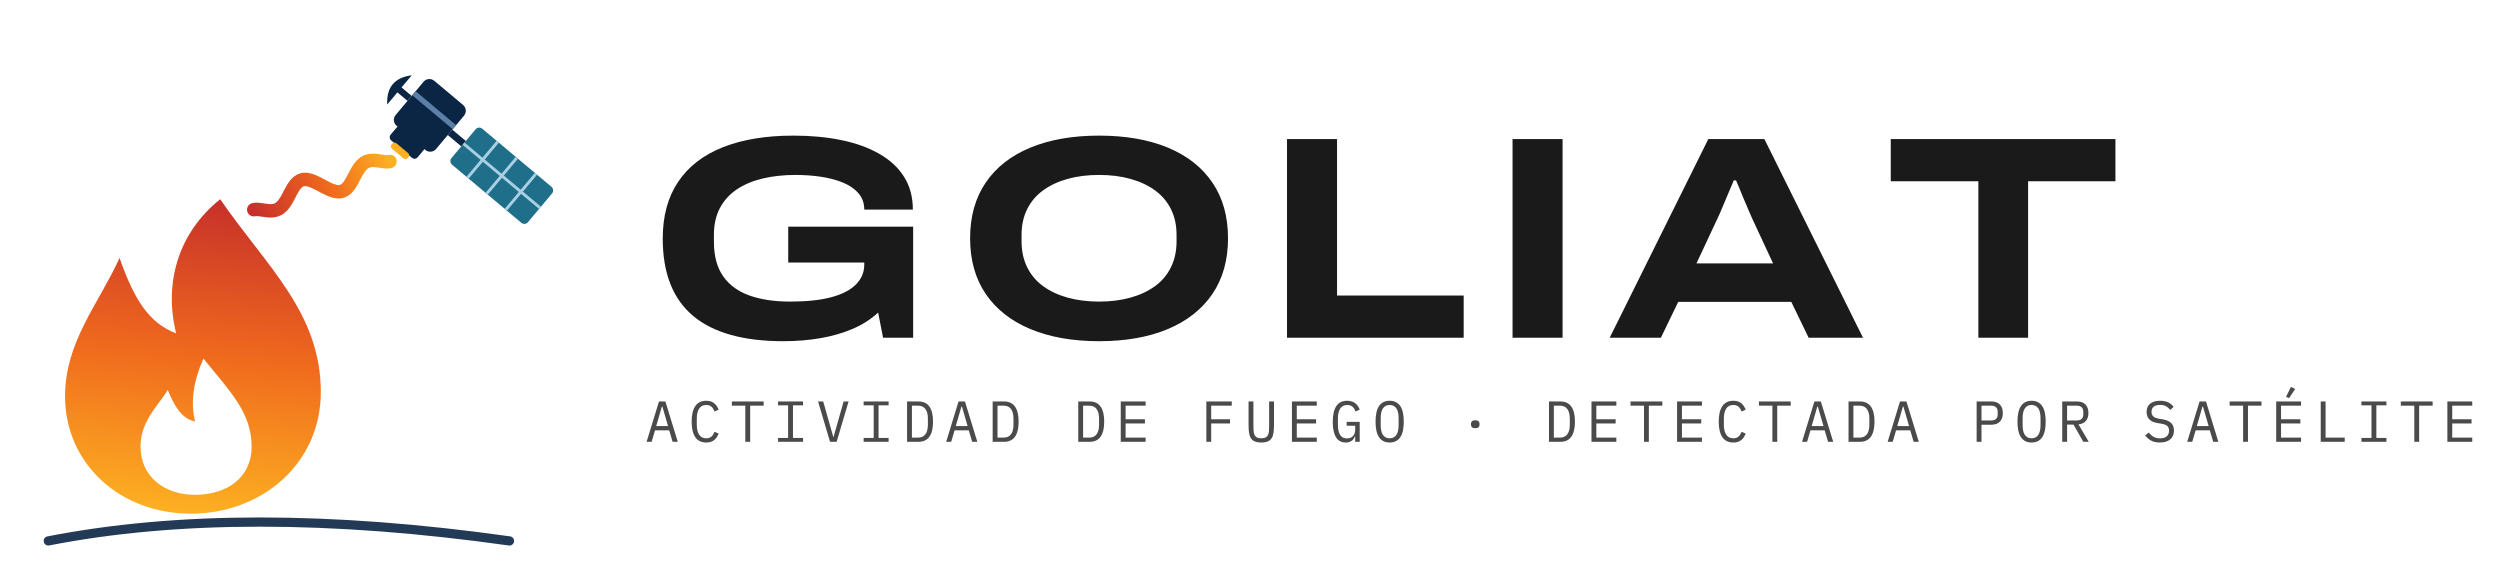
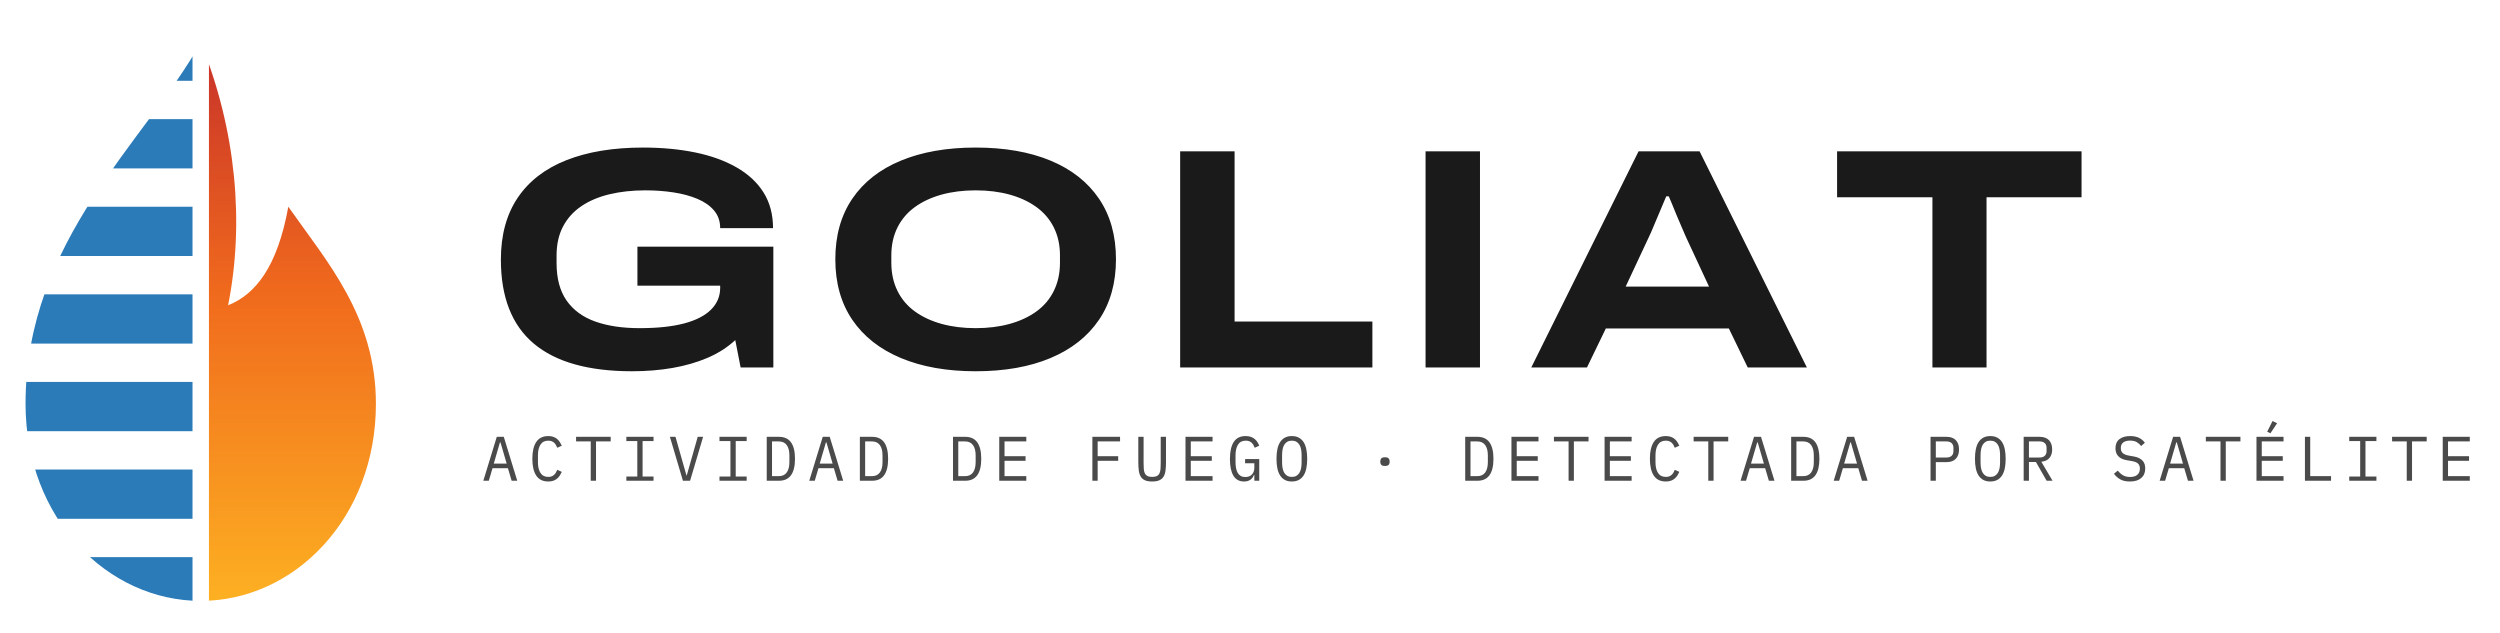
- <svg xmlns="http://www.w3.org/2000/svg" viewBox="0 0 864.6 201" width="864.6" height="201" role="img" aria-label="GOLIAT · Actividad de fuego detectada por satélite">
-   <g transform="translate(8 8) scale(1.45)">
-     <path d="M6 123.5 Q52 114.5 116 123.5" fill="none" stroke="#0B2545" stroke-width="2.2" stroke-linecap="round" opacity=".9" />
+ <svg xmlns="http://www.w3.org/2000/svg" viewBox="0 0 794.6 201" width="794.6" height="201" role="img" aria-label="GOLIAT · Actividad de fuego detectada por satélite">
+   <g transform="translate(-29 8) scale(1.45)">
    <defs>
-       <linearGradient id="fg6" gradientUnits="userSpaceOnUse" x1="40" y1="117" x2="47" y2="42">
+       <linearGradient id="gg16" gradientUnits="userSpaceOnUse" x1="64" y1="116" x2="64" y2="14">
        <stop offset="0" stop-color="#FDB022" />
-         <stop offset=".5" stop-color="#F06A1D" />
+         <stop offset=".55" stop-color="#F06A1D" />
        <stop offset="1" stop-color="#C7302A" />
      </linearGradient>
+       <clipPath id="gl13">
+         <rect x="0" y="0" width="62.5" height="128" />
+       </clipPath>
+       <clipPath id="gr14">
+         <rect x="65.5" y="0" width="62.5" height="128" />
+       </clipPath>
+       <clipPath id="gf15">
+         <path d="M64 14 C74 32 96 50 96 80 C96 101 81 116 64 116 C47 116 32 101 32 80 C32 64 41 54 48 44 C50 55 54 60 59 62 C56 47 57.5 30 64 14 Z" transform="translate(128 0) scale(-1 1)" />
+       </clipPath>
    </defs>
-     <path d="M47 42 C58 58 71 69 71 88 C71 105 57 117 40 117 C23 117 10 105 10 89 C10 76 18 67 23 56 C26.5 66 30 71.5 36.5 74 C33.5 62 37 50 47 42 Z M43 80 C49.5 88 54.5 93 54.5 101 C54.5 108.5 48.5 112.5 41 112.5 C33.5 112.5 28 108 28 101 C28 95 32 91.5 34.5 87.5 C36.5 92.5 38.5 94.5 41 95 C39.8 90 40.8 85 43 80 Z" fill-rule="evenodd" fill="url(#fg6)" />
-     <defs>
-       <linearGradient id="wg7" gradientUnits="userSpaceOnUse" x1="55" y1="44.5" x2="87.5" y2="33">
-         <stop offset="0" stop-color="#C7302A" />
-         <stop offset=".55" stop-color="#F06A1D" />
-         <stop offset="1" stop-color="#FDB022" />
-       </linearGradient>
-     </defs>
-     <path d="M55.00 44.50 L55.38 44.43 L55.79 44.42 L56.20 44.45 L56.62 44.50 L57.05 44.56 L57.48 44.62 L57.91 44.68 L58.33 44.73 L58.75 44.76 L59.16 44.77 L59.56 44.74 L59.94 44.68 L60.31 44.58 L60.67 44.44 L61.01 44.26 L61.33 44.03 L61.64 43.75 L61.94 43.44 L62.22 43.09 L62.49 42.70 L62.75 42.29 L63.00 41.85 L63.25 41.40 L63.49 40.93 L63.73 40.47 L63.98 40.01 L64.23 39.57 L64.48 39.15 L64.75 38.76 L65.03 38.40 L65.33 38.09 L65.64 37.82 L65.97 37.61 L66.32 37.44 L66.69 37.34 L67.07 37.28 L67.48 37.28 L67.91 37.34 L68.35 37.44 L68.81 37.59 L69.28 37.77 L69.76 37.99 L70.25 38.23 L70.75 38.48 L71.25 38.75 L71.75 39.02 L72.25 39.27 L72.74 39.51 L73.22 39.73 L73.69 39.91 L74.15 40.06 L74.59 40.16 L75.02 40.22 L75.43 40.22 L75.81 40.16 L76.18 40.06 L76.53 39.89 L76.86 39.68 L77.17 39.41 L77.47 39.10 L77.75 38.74 L78.02 38.35 L78.27 37.93 L78.52 37.49 L78.77 37.03 L79.01 36.57 L79.25 36.10 L79.50 35.65 L79.75 35.21 L80.01 34.80 L80.28 34.41 L80.56 34.06 L80.86 33.75 L81.17 33.47 L81.49 33.24 L81.83 33.06 L82.19 32.92 L82.56 32.82 L82.94 32.76 L83.34 32.73 L83.75 32.74 L84.17 32.77 L84.59 32.82 L85.02 32.88 L85.45 32.94 L85.88 33.00 L86.30 33.05 L86.71 33.08 L87.12 33.07 L87.50 33.00" fill="none" stroke="url(#wg7)" stroke-width="3.2" stroke-linecap="round" stroke-linejoin="round" />
-     <g transform="translate(97 22) rotate(40) scale(0.7)">
-       <line x1="9" y1="0" x2="15" y2="0" stroke="#0B2545" stroke-width="2.4" />
-       <rect x="15" y="-8" width="34" height="16" rx="1.6" fill="#1F6F8B" />
-       <line x1="23.5" y1="-8" x2="23.5" y2="8" stroke="#A9CFE3" stroke-width="1" />
-       <line x1="32" y1="-8" x2="32" y2="8" stroke="#A9CFE3" stroke-width="1" />
-       <line x1="40.5" y1="-8" x2="40.5" y2="8" stroke="#A9CFE3" stroke-width="1" />
-       <line x1="15" y1="0" x2="49" y2="0" stroke="#A9CFE3" stroke-width="1" />
-       <line x1="-9" y1="0" x2="-14" y2="0" stroke="#0B2545" stroke-width="2.2" />
-       <path d="M-13.5 -6.5 Q-19.5 0 -13.5 6.5 Z" fill="#0B2545" />
-       <rect x="-9" y="-10" width="18" height="20" rx="2.6" fill="#0B2545" />
-       <rect x="-9" y="-3.2" width="18" height="1.8" fill="#5B7FA6" />
-       <rect x="-6" y="9" width="12" height="6" rx="1.4" fill="#0B2545" />
-       <rect x="-3.6" y="14.6" width="7.2" height="2.4" rx="1" fill="#FDB022" />
+     <g transform="translate(64 65) scale(1.2) translate(-64 -65)">
+       <g clip-path="url(#gl13)">
+         <g clip-path="url(#gf15)" fill="#2B7BB9">
+           <rect x="20" y="12" width="44" height="9" />
+           <rect x="20" y="28" width="44" height="9" />
+           <rect x="20" y="44" width="44" height="9" />
+           <rect x="20" y="60" width="44" height="9" />
+           <rect x="20" y="76" width="44" height="9" />
+           <rect x="20" y="92" width="44" height="9" />
+           <rect x="20" y="108" width="44" height="9" />
+         </g>
+       </g>
+       <g clip-path="url(#gr14)">
+         <path d="M64 14 C74 32 96 50 96 80 C96 101 81 116 64 116 C47 116 32 101 32 80 C32 64 41 54 48 44 C50 55 54 60 59 62 C56 47 57.5 30 64 14 Z" transform="translate(128 0) scale(-1 1)" fill="url(#gg16)" />
+       </g>
    </g>
  </g>
-   <path transform="translate(223 116.8) scale(1)" fill="#1A1A1A" d="M47.9 1.2Q27.1 1.2 16.65 -7.6Q6.2 -16.4 6.2 -34.3Q6.2 -46.0 11.55 -53.95Q16.9 -61.9 27.05 -65.9Q37.2 -69.9 51.4 -69.9Q60.4 -69.9 67.95 -68.35Q75.5 -66.8 81.1 -63.6Q86.7 -60.4 89.7 -55.6Q92.7 -50.8 92.7 -44.3H75.9Q75.9 -47.6 73.95 -49.9Q72.0 -52.2 68.65 -53.6Q65.3 -55.0 61.05 -55.65Q56.8 -56.3 52.1 -56.3Q45.9 -56.3 40.7 -55.05Q35.5 -53.8 31.75 -51.25Q28.0 -48.7 25.95 -44.8Q23.9 -40.9 23.9 -35.6V-33.2Q23.9 -25.8 27.1 -21.25Q30.3 -16.7 36.2 -14.6Q42.1 -12.5 50.3 -12.5Q58.8 -12.5 64.45 -14.0Q70.1 -15.5 73.0 -18.4Q75.9 -21.3 75.9 -25.3V-26.0H49.6V-38.4H92.8V0.0H82.4L80.7 -8.7Q76.9 -5.2 71.85 -3.05Q66.8 -0.9 60.75 0.15Q54.7 1.2 47.9 1.2ZM157.1 1.2Q143.4 1.2 133.35 -3.0Q123.3 -7.2 117.9 -15.15Q112.5 -23.1 112.5 -34.4Q112.5 -45.7 117.9 -53.65Q123.3 -61.6 133.35 -65.75Q143.4 -69.9 157.1 -69.9Q170.9 -69.9 180.9 -65.75Q190.9 -61.6 196.3 -53.65Q201.7 -45.7 201.7 -34.4Q201.7 -23.1 196.3 -15.15Q190.9 -7.2 180.9 -3.0Q170.9 1.2 157.1 1.2ZM157.1 -12.5Q163.0 -12.5 167.9 -13.85Q172.8 -15.2 176.4 -17.8Q180.0 -20.4 181.95 -24.35Q183.9 -28.3 183.9 -33.3V-35.6Q183.9 -40.6 181.95 -44.5Q180.0 -48.4 176.4 -51.0Q172.8 -53.6 167.9 -54.95Q163.0 -56.3 157.1 -56.3Q151.2 -56.3 146.3 -54.95Q141.4 -53.6 137.8 -51.0Q134.2 -48.4 132.25 -44.5Q130.3 -40.6 130.3 -35.6V-33.3Q130.3 -28.3 132.25 -24.35Q134.2 -20.4 137.8 -17.8Q141.4 -15.2 146.3 -13.85Q151.2 -12.5 157.1 -12.5ZM222.1 0.0V-68.7H239.4V-14.6H283.2V0.0ZM300.1 0.0V-68.7H317.4V0.0ZM333.7 0.0 367.8 -68.7H387.2L421.3 0.0H402.5L396.5 -12.4H357.4L351.4 0.0ZM363.7 -25.7H390.2L382.9 -41.4Q382.5 -42.4 381.6 -44.4Q380.7 -46.4 379.85 -48.5Q379.0 -50.6 378.3 -52.3Q377.6 -54.0 377.4 -54.4H376.6Q375.8 -52.4 374.7 -49.9Q373.6 -47.4 372.65 -45.05Q371.7 -42.7 371.0 -41.3ZM461.2 0.0V-54.1H430.9V-68.7H508.6V-54.1H478.4V0.0Z" />
-   <path transform="translate(223 152.8) scale(1)" fill="#4A4A4A" d="M9.62 0.0 8.44 -3.98H3.54L2.36 0.0H0.62L4.9 -13.96H7.12L11.4 0.0ZM6.08 -12.18H5.9L3.94 -5.44H8.04ZM21.26 0.24Q18.7 0.24 17.45 -1.62Q16.2 -3.48 16.2 -6.98Q16.2 -10.48 17.45 -12.34Q18.7 -14.2 21.26 -14.2Q22.22 -14.2 22.92 -13.94Q23.62 -13.68 24.12 -13.24Q24.62 -12.8 24.96 -12.25Q25.3 -11.7 25.56 -11.14L24.12 -10.48Q23.94 -10.94 23.7 -11.35Q23.46 -11.76 23.13 -12.07Q22.8 -12.38 22.35 -12.56Q21.9 -12.74 21.26 -12.74Q19.6 -12.74 18.79 -11.48Q17.98 -10.22 17.98 -8.12V-5.84Q17.98 -3.74 18.79 -2.48Q19.6 -1.22 21.26 -1.22Q21.9 -1.22 22.35 -1.4Q22.8 -1.58 23.13 -1.89Q23.46 -2.2 23.7 -2.61Q23.94 -3.02 24.12 -3.48L25.56 -2.82Q25.3 -2.24 24.96 -1.7Q24.62 -1.16 24.12 -0.72Q23.62 -0.28 22.92 -0.02Q22.22 0.24 21.26 0.24ZM36.44 -12.5V0.0H34.76V-12.5H30.1V-13.96H41.1V-12.5ZM46.08 0.0V-1.34H49.56V-12.62H46.08V-13.96H54.72V-12.62H51.24V-1.34H54.72V0.0ZM64.06 0.0 59.92 -13.96H61.7L63.68 -6.98L65.18 -1.7H65.28L66.78 -6.98L68.76 -13.96H70.48L66.34 0.0ZM75.68 0.0V-1.34H79.16V-12.62H75.68V-13.96H84.32V-12.62H80.84V-1.34H84.32V0.0ZM90.7 -13.96H94.6Q97.16 -13.96 98.42 -12.2Q99.68 -10.44 99.68 -6.98Q99.68 -3.52 98.42 -1.76Q97.16 0.0 94.6 0.0H90.7ZM94.52 -1.46Q96.2 -1.46 97.05 -2.62Q97.9 -3.78 97.9 -5.9V-8.06Q97.9 -10.18 97.05 -11.34Q96.2 -12.5 94.52 -12.5H92.38V-1.46ZM113.22 0.0 112.04 -3.98H107.14L105.96 0.0H104.22L108.5 -13.96H110.72L115 0.0ZM109.68 -12.18H109.5L107.54 -5.44H111.64ZM120.3 -13.96H124.2Q126.76 -13.96 128.02 -12.2Q129.28 -10.44 129.28 -6.98Q129.28 -3.52 128.02 -1.76Q126.76 0.0 124.2 0.0H120.3ZM124.12 -1.46Q125.8 -1.46 126.65 -2.62Q127.5 -3.78 127.5 -5.9V-8.06Q127.5 -10.18 126.65 -11.34Q125.8 -12.5 124.12 -12.5H121.98V-1.46ZM149.9 -13.96H153.8Q156.36 -13.96 157.62 -12.2Q158.88 -10.44 158.88 -6.98Q158.88 -3.52 157.62 -1.76Q156.36 0.0 153.8 0.0H149.9ZM153.72 -1.46Q155.4 -1.46 156.25 -2.62Q157.1 -3.78 157.1 -5.9V-8.06Q157.1 -10.18 156.25 -11.34Q155.4 -12.5 153.72 -12.5H151.58V-1.46ZM164.6 0.0V-13.96H173.2V-12.5H166.28V-7.8H172.96V-6.34H166.28V-1.46H173.2V0.0ZM194.2 0.0V-13.96H203V-12.5H195.88V-7.8H202.4V-6.34H195.88V0.0ZM210.48 -13.96V-5.58Q210.48 -4.56 210.54 -3.76Q210.6 -2.96 210.86 -2.39Q211.12 -1.82 211.67 -1.52Q212.22 -1.22 213.2 -1.22Q214.18 -1.22 214.73 -1.52Q215.28 -1.82 215.54 -2.39Q215.8 -2.96 215.86 -3.76Q215.92 -4.56 215.92 -5.58V-13.96H217.6V-5.98Q217.6 -4.42 217.45 -3.26Q217.3 -2.1 216.83 -1.32Q216.36 -0.54 215.49 -0.15Q214.62 0.24 213.2 0.24Q211.78 0.24 210.91 -0.15Q210.04 -0.54 209.57 -1.32Q209.1 -2.1 208.95 -3.26Q208.8 -4.42 208.8 -5.98V-13.96ZM223.8 0.0V-13.96H232.4V-12.5H225.48V-7.8H232.16V-6.34H225.48V-1.46H232.4V0.0ZM245.68 -1.86H245.58Q245.4 -1.46 245.16 -1.08Q244.92 -0.7 244.55 -0.41Q244.18 -0.12 243.66 0.06Q243.14 0.24 242.42 0.24Q240.14 0.24 239.03 -1.6Q237.92 -3.44 237.92 -6.88Q237.92 -10.48 239.14 -12.34Q240.36 -14.2 242.9 -14.2Q243.88 -14.2 244.6 -13.94Q245.32 -13.68 245.83 -13.24Q246.34 -12.8 246.68 -12.25Q247.02 -11.7 247.24 -11.14L245.8 -10.48Q245.62 -10.94 245.39 -11.35Q245.16 -11.76 244.83 -12.07Q244.5 -12.38 244.04 -12.56Q243.58 -12.74 242.96 -12.74Q241.28 -12.74 240.49 -11.48Q239.7 -10.22 239.7 -8.12V-5.96Q239.7 -4.9 239.86 -4.03Q240.02 -3.16 240.39 -2.52Q240.76 -1.88 241.35 -1.53Q241.94 -1.18 242.8 -1.18Q244.16 -1.18 244.92 -2.0Q245.68 -2.82 245.68 -4.12V-5.56H242.74V-6.9H247.24V0.0H245.68ZM257.6 0.24Q256.32 0.24 255.4 -0.25Q254.48 -0.74 253.88 -1.66Q253.28 -2.58 253 -3.92Q252.72 -5.26 252.72 -6.98Q252.72 -8.68 253 -10.03Q253.28 -11.38 253.88 -12.3Q254.48 -13.22 255.4 -13.71Q256.32 -14.2 257.6 -14.2Q258.88 -14.2 259.8 -13.71Q260.72 -13.22 261.32 -12.3Q261.92 -11.38 262.2 -10.03Q262.48 -8.68 262.48 -6.98Q262.48 -5.26 262.2 -3.92Q261.92 -2.58 261.32 -1.66Q260.72 -0.74 259.8 -0.25Q258.88 0.24 257.6 0.24ZM257.6 -1.22Q258.44 -1.22 259.02 -1.55Q259.6 -1.88 259.98 -2.48Q260.36 -3.08 260.53 -3.93Q260.7 -4.78 260.7 -5.84V-8.12Q260.7 -9.16 260.53 -10.02Q260.36 -10.88 259.98 -11.48Q259.6 -12.08 259.02 -12.41Q258.44 -12.74 257.6 -12.74Q256.76 -12.74 256.18 -12.41Q255.6 -12.08 255.22 -11.48Q254.84 -10.88 254.67 -10.02Q254.5 -9.16 254.5 -8.12V-5.84Q254.5 -4.78 254.67 -3.93Q254.84 -3.08 255.22 -2.48Q255.6 -1.88 256.18 -1.55Q256.76 -1.22 257.6 -1.22ZM287.2 -4.7Q286.38 -4.7 286.05 -5.04Q285.72 -5.38 285.72 -5.9V-6.26Q285.72 -6.78 286.05 -7.12Q286.38 -7.46 287.2 -7.46Q288.02 -7.46 288.35 -7.12Q288.68 -6.78 288.68 -6.26V-5.9Q288.68 -5.38 288.35 -5.04Q288.02 -4.7 287.2 -4.7ZM312.7 -13.96H316.6Q319.16 -13.96 320.42 -12.2Q321.68 -10.44 321.68 -6.98Q321.68 -3.52 320.42 -1.76Q319.16 0.0 316.6 0.0H312.7ZM316.52 -1.46Q318.2 -1.46 319.05 -2.62Q319.9 -3.78 319.9 -5.9V-8.06Q319.9 -10.18 319.05 -11.34Q318.2 -12.5 316.52 -12.5H314.38V-1.46ZM327.4 0.0V-13.96H336V-12.5H329.08V-7.8H335.76V-6.34H329.08V-1.46H336V0.0ZM347.24 -12.5V0.0H345.56V-12.5H340.9V-13.96H351.9V-12.5ZM357 0.0V-13.96H365.6V-12.5H358.68V-7.8H365.36V-6.34H358.68V-1.46H365.6V0.0ZM376.46 0.24Q373.9 0.24 372.65 -1.62Q371.4 -3.48 371.4 -6.98Q371.4 -10.48 372.65 -12.34Q373.9 -14.2 376.46 -14.2Q377.42 -14.2 378.12 -13.94Q378.82 -13.68 379.32 -13.24Q379.82 -12.8 380.16 -12.25Q380.5 -11.7 380.76 -11.14L379.32 -10.48Q379.14 -10.94 378.9 -11.35Q378.66 -11.76 378.33 -12.07Q378 -12.38 377.55 -12.56Q377.1 -12.74 376.46 -12.74Q374.8 -12.74 373.99 -11.48Q373.18 -10.22 373.18 -8.12V-5.84Q373.18 -3.74 373.99 -2.48Q374.8 -1.22 376.46 -1.22Q377.1 -1.22 377.55 -1.4Q378 -1.58 378.33 -1.89Q378.66 -2.2 378.9 -2.61Q379.14 -3.02 379.32 -3.48L380.76 -2.82Q380.5 -2.24 380.16 -1.7Q379.82 -1.16 379.32 -0.72Q378.82 -0.28 378.12 -0.02Q377.42 0.24 376.46 0.24ZM391.64 -12.5V0.0H389.96V-12.5H385.3V-13.96H396.3V-12.5ZM409.22 0.0 408.04 -3.98H403.14L401.96 0.0H400.22L404.5 -13.96H406.72L411 0.0ZM405.68 -12.18H405.5L403.54 -5.44H407.64ZM416.3 -13.96H420.2Q422.76 -13.96 424.02 -12.2Q425.28 -10.44 425.28 -6.98Q425.28 -3.52 424.02 -1.76Q422.76 0.0 420.2 0.0H416.3ZM420.12 -1.46Q421.8 -1.46 422.65 -2.62Q423.5 -3.78 423.5 -5.9V-8.06Q423.5 -10.18 422.65 -11.34Q421.8 -12.5 420.12 -12.5H417.98V-1.46ZM438.82 0.0 437.64 -3.98H432.74L431.56 0.0H429.82L434.1 -13.96H436.32L440.6 0.0ZM435.28 -12.18H435.1L433.14 -5.44H437.24ZM460.6 0.0V-13.96H465.68Q467.62 -13.96 468.64 -12.9Q469.66 -11.84 469.66 -9.94Q469.66 -8.04 468.64 -6.98Q467.62 -5.92 465.68 -5.92H462.28V0.0ZM462.28 -7.38H465.64Q466.7 -7.38 467.29 -7.91Q467.88 -8.44 467.88 -9.42V-10.46Q467.88 -11.44 467.29 -11.97Q466.7 -12.5 465.64 -12.5H462.28ZM479.6 0.24Q478.32 0.24 477.4 -0.25Q476.48 -0.74 475.88 -1.66Q475.28 -2.58 475 -3.92Q474.72 -5.26 474.72 -6.98Q474.72 -8.68 475 -10.03Q475.28 -11.38 475.88 -12.3Q476.48 -13.22 477.4 -13.71Q478.32 -14.2 479.6 -14.2Q480.88 -14.2 481.8 -13.71Q482.72 -13.22 483.32 -12.3Q483.92 -11.38 484.2 -10.03Q484.48 -8.68 484.48 -6.98Q484.48 -5.26 484.2 -3.92Q483.92 -2.58 483.32 -1.66Q482.72 -0.74 481.8 -0.25Q480.88 0.24 479.6 0.24ZM479.6 -1.22Q480.44 -1.22 481.02 -1.55Q481.6 -1.88 481.98 -2.48Q482.36 -3.08 482.53 -3.93Q482.7 -4.78 482.7 -5.84V-8.12Q482.7 -9.16 482.53 -10.02Q482.36 -10.88 481.98 -11.48Q481.6 -12.08 481.02 -12.41Q480.44 -12.74 479.6 -12.74Q478.76 -12.74 478.18 -12.41Q477.6 -12.08 477.22 -11.48Q476.84 -10.88 476.67 -10.02Q476.5 -9.16 476.5 -8.12V-5.84Q476.5 -4.78 476.67 -3.93Q476.84 -3.08 477.22 -2.48Q477.6 -1.88 478.18 -1.55Q478.76 -1.22 479.6 -1.22ZM491.88 0.0H490.2V-13.96H495.28Q497.22 -13.96 498.24 -12.9Q499.26 -11.84 499.26 -9.94Q499.26 -8.24 498.38 -7.22Q497.5 -6.2 495.82 -6.04L499.38 0.0H497.5L494.1 -5.96H491.88ZM495.24 -7.38Q496.3 -7.38 496.89 -7.91Q497.48 -8.44 497.48 -9.42V-10.46Q497.48 -11.44 496.89 -11.97Q496.3 -12.5 495.24 -12.5H491.88V-7.38ZM523.96 0.24Q522.08 0.24 520.88 -0.45Q519.68 -1.14 518.9 -2.22L520.12 -3.22Q520.94 -2.2 521.85 -1.7Q522.76 -1.2 524.02 -1.2Q525.54 -1.2 526.34 -1.9Q527.14 -2.6 527.14 -3.86Q527.14 -4.88 526.56 -5.45Q525.98 -6.02 524.54 -6.26L522.98 -6.52Q521.96 -6.7 521.27 -7.06Q520.58 -7.42 520.16 -7.93Q519.74 -8.44 519.56 -9.05Q519.38 -9.66 519.38 -10.32Q519.38 -12.24 520.64 -13.22Q521.9 -14.2 524.04 -14.2Q525.72 -14.2 526.87 -13.64Q528.02 -13.08 528.72 -12.06L527.54 -11.04Q526.96 -11.8 526.14 -12.28Q525.32 -12.76 524.02 -12.76Q522.6 -12.76 521.84 -12.16Q521.08 -11.56 521.08 -10.36Q521.08 -9.42 521.65 -8.83Q522.22 -8.24 523.7 -7.98L525.2 -7.72Q526.22 -7.54 526.92 -7.18Q527.62 -6.82 528.05 -6.32Q528.48 -5.82 528.66 -5.2Q528.84 -4.58 528.84 -3.9Q528.84 -1.96 527.57 -0.86Q526.3 0.24 523.96 0.24ZM542.42 0.0 541.24 -3.98H536.34L535.16 0.0H533.42L537.7 -13.96H539.92L544.2 0.0ZM538.88 -12.18H538.7L536.74 -5.44H540.84ZM554.44 -12.5V0.0H552.76V-12.5H548.1V-13.96H559.1V-12.5ZM564.2 0.0V-13.96H572.8V-12.5H565.88V-7.8H572.56V-6.34H565.88V-1.46H572.8V0.0ZM568.64 -15.1 567.6 -15.58 569.3 -18.98 570.76 -18.28ZM579.6 0.0V-13.96H581.28V-1.46H587.9V0.0ZM593.68 0.0V-1.34H597.16V-12.62H593.68V-13.96H602.32V-12.62H598.84V-1.34H602.32V0.0ZM613.64 -12.5V0.0H611.96V-12.5H607.3V-13.96H618.3V-12.5ZM623.4 0.0V-13.96H632V-12.5H625.08V-7.8H631.76V-6.34H625.08V-1.46H632V0.0Z" />
+   <path transform="translate(153 116.8) scale(1)" fill="#1A1A1A" d="M47.9 1.2Q27.1 1.2 16.65 -7.6Q6.2 -16.4 6.2 -34.3Q6.2 -46.0 11.55 -53.95Q16.9 -61.9 27.05 -65.9Q37.2 -69.9 51.4 -69.9Q60.4 -69.9 67.95 -68.35Q75.5 -66.8 81.1 -63.6Q86.7 -60.4 89.7 -55.6Q92.7 -50.8 92.7 -44.3H75.9Q75.9 -47.6 73.95 -49.9Q72.0 -52.2 68.65 -53.6Q65.3 -55.0 61.05 -55.65Q56.8 -56.3 52.1 -56.3Q45.9 -56.3 40.7 -55.05Q35.5 -53.8 31.75 -51.25Q28.0 -48.7 25.95 -44.8Q23.9 -40.9 23.9 -35.6V-33.2Q23.9 -25.8 27.1 -21.25Q30.3 -16.7 36.2 -14.6Q42.1 -12.5 50.3 -12.5Q58.8 -12.5 64.45 -14.0Q70.1 -15.5 73.0 -18.4Q75.9 -21.3 75.9 -25.3V-26.0H49.6V-38.4H92.8V0.0H82.4L80.7 -8.7Q76.9 -5.2 71.85 -3.05Q66.8 -0.9 60.75 0.15Q54.7 1.2 47.9 1.2ZM157.1 1.2Q143.4 1.2 133.35 -3.0Q123.3 -7.2 117.9 -15.15Q112.5 -23.1 112.5 -34.4Q112.5 -45.7 117.9 -53.65Q123.3 -61.6 133.35 -65.75Q143.4 -69.9 157.1 -69.9Q170.9 -69.9 180.9 -65.75Q190.9 -61.6 196.3 -53.65Q201.7 -45.7 201.7 -34.4Q201.7 -23.1 196.3 -15.15Q190.9 -7.2 180.9 -3.0Q170.9 1.2 157.1 1.2ZM157.1 -12.5Q163.0 -12.5 167.9 -13.85Q172.8 -15.2 176.4 -17.8Q180.0 -20.4 181.95 -24.35Q183.9 -28.3 183.9 -33.3V-35.6Q183.9 -40.6 181.95 -44.5Q180.0 -48.4 176.4 -51.0Q172.8 -53.6 167.9 -54.95Q163.0 -56.3 157.1 -56.3Q151.2 -56.3 146.3 -54.95Q141.4 -53.6 137.8 -51.0Q134.2 -48.4 132.25 -44.5Q130.3 -40.6 130.3 -35.6V-33.3Q130.3 -28.3 132.25 -24.35Q134.2 -20.4 137.8 -17.8Q141.4 -15.2 146.3 -13.85Q151.2 -12.5 157.1 -12.5ZM222.1 0.0V-68.7H239.4V-14.6H283.2V0.0ZM300.1 0.0V-68.7H317.4V0.0ZM333.7 0.0 367.8 -68.7H387.2L421.3 0.0H402.5L396.5 -12.4H357.4L351.4 0.0ZM363.7 -25.7H390.2L382.9 -41.4Q382.5 -42.4 381.6 -44.4Q380.7 -46.4 379.85 -48.5Q379.0 -50.6 378.3 -52.3Q377.6 -54.0 377.4 -54.4H376.6Q375.8 -52.4 374.7 -49.9Q373.6 -47.4 372.65 -45.05Q371.7 -42.7 371.0 -41.3ZM461.2 0.0V-54.1H430.9V-68.7H508.6V-54.1H478.4V0.0Z" />
+   <path transform="translate(153 152.8) scale(1)" fill="#4A4A4A" d="M9.62 0.0 8.44 -3.98H3.54L2.36 0.0H0.62L4.9 -13.96H7.12L11.4 0.0ZM6.08 -12.18H5.9L3.94 -5.44H8.04ZM21.26 0.24Q18.7 0.24 17.45 -1.62Q16.2 -3.48 16.2 -6.98Q16.2 -10.48 17.45 -12.34Q18.7 -14.2 21.26 -14.2Q22.22 -14.2 22.92 -13.94Q23.62 -13.68 24.12 -13.24Q24.62 -12.8 24.96 -12.25Q25.3 -11.7 25.56 -11.14L24.12 -10.48Q23.94 -10.94 23.7 -11.35Q23.46 -11.76 23.13 -12.07Q22.8 -12.38 22.35 -12.56Q21.9 -12.74 21.26 -12.74Q19.6 -12.74 18.79 -11.48Q17.98 -10.22 17.98 -8.12V-5.84Q17.98 -3.74 18.79 -2.48Q19.6 -1.22 21.26 -1.22Q21.9 -1.22 22.35 -1.4Q22.8 -1.58 23.13 -1.89Q23.46 -2.2 23.7 -2.61Q23.94 -3.02 24.12 -3.48L25.56 -2.82Q25.3 -2.24 24.96 -1.7Q24.62 -1.16 24.12 -0.72Q23.62 -0.28 22.92 -0.02Q22.22 0.24 21.26 0.24ZM36.44 -12.5V0.0H34.76V-12.5H30.1V-13.96H41.1V-12.5ZM46.08 0.0V-1.34H49.56V-12.62H46.08V-13.96H54.72V-12.62H51.24V-1.34H54.72V0.0ZM64.06 0.0 59.92 -13.96H61.7L63.68 -6.98L65.18 -1.7H65.28L66.78 -6.98L68.76 -13.96H70.48L66.34 0.0ZM75.68 0.0V-1.34H79.16V-12.62H75.68V-13.96H84.32V-12.62H80.84V-1.34H84.32V0.0ZM90.7 -13.96H94.6Q97.16 -13.96 98.42 -12.2Q99.68 -10.44 99.68 -6.98Q99.68 -3.52 98.42 -1.76Q97.16 0.0 94.6 0.0H90.7ZM94.52 -1.46Q96.2 -1.46 97.05 -2.62Q97.9 -3.78 97.9 -5.9V-8.06Q97.9 -10.18 97.05 -11.34Q96.2 -12.5 94.52 -12.5H92.38V-1.46ZM113.22 0.0 112.04 -3.98H107.14L105.96 0.0H104.22L108.5 -13.96H110.72L115 0.0ZM109.68 -12.18H109.5L107.54 -5.44H111.64ZM120.3 -13.96H124.2Q126.76 -13.96 128.02 -12.2Q129.28 -10.44 129.28 -6.98Q129.28 -3.52 128.02 -1.76Q126.76 0.0 124.2 0.0H120.3ZM124.12 -1.46Q125.8 -1.46 126.65 -2.62Q127.5 -3.78 127.5 -5.9V-8.06Q127.5 -10.18 126.65 -11.34Q125.8 -12.5 124.12 -12.5H121.98V-1.46ZM149.9 -13.96H153.8Q156.36 -13.96 157.62 -12.2Q158.88 -10.44 158.88 -6.98Q158.88 -3.52 157.62 -1.76Q156.36 0.0 153.8 0.0H149.9ZM153.72 -1.46Q155.4 -1.46 156.25 -2.62Q157.1 -3.78 157.1 -5.9V-8.06Q157.1 -10.18 156.25 -11.34Q155.4 -12.5 153.72 -12.5H151.58V-1.46ZM164.6 0.0V-13.96H173.2V-12.5H166.28V-7.8H172.96V-6.34H166.28V-1.46H173.2V0.0ZM194.2 0.0V-13.96H203V-12.5H195.88V-7.8H202.4V-6.34H195.88V0.0ZM210.48 -13.96V-5.58Q210.48 -4.56 210.54 -3.76Q210.6 -2.96 210.86 -2.39Q211.12 -1.82 211.67 -1.52Q212.22 -1.22 213.2 -1.22Q214.18 -1.22 214.73 -1.52Q215.28 -1.82 215.54 -2.39Q215.8 -2.96 215.86 -3.76Q215.92 -4.56 215.92 -5.58V-13.96H217.6V-5.98Q217.6 -4.42 217.45 -3.26Q217.3 -2.1 216.83 -1.32Q216.36 -0.54 215.49 -0.15Q214.62 0.24 213.2 0.24Q211.78 0.24 210.91 -0.15Q210.04 -0.54 209.57 -1.32Q209.1 -2.1 208.95 -3.26Q208.8 -4.42 208.8 -5.98V-13.96ZM223.8 0.0V-13.96H232.4V-12.5H225.48V-7.8H232.16V-6.34H225.48V-1.46H232.4V0.0ZM245.68 -1.86H245.58Q245.4 -1.46 245.16 -1.08Q244.92 -0.7 244.55 -0.41Q244.18 -0.12 243.66 0.06Q243.14 0.24 242.42 0.24Q240.14 0.24 239.03 -1.6Q237.92 -3.44 237.92 -6.88Q237.92 -10.48 239.14 -12.34Q240.36 -14.2 242.9 -14.2Q243.88 -14.2 244.6 -13.94Q245.32 -13.68 245.83 -13.24Q246.34 -12.8 246.68 -12.25Q247.02 -11.7 247.24 -11.14L245.8 -10.48Q245.62 -10.94 245.39 -11.35Q245.16 -11.76 244.83 -12.07Q244.5 -12.38 244.04 -12.56Q243.58 -12.74 242.96 -12.74Q241.28 -12.74 240.49 -11.48Q239.7 -10.22 239.7 -8.12V-5.96Q239.7 -4.9 239.86 -4.03Q240.02 -3.16 240.39 -2.52Q240.76 -1.88 241.35 -1.53Q241.94 -1.18 242.8 -1.18Q244.16 -1.18 244.92 -2.0Q245.68 -2.82 245.68 -4.12V-5.56H242.74V-6.9H247.24V0.0H245.68ZM257.6 0.24Q256.32 0.24 255.4 -0.25Q254.48 -0.74 253.88 -1.66Q253.28 -2.58 253 -3.92Q252.72 -5.26 252.72 -6.98Q252.72 -8.68 253 -10.03Q253.28 -11.38 253.88 -12.3Q254.48 -13.22 255.4 -13.71Q256.32 -14.2 257.6 -14.2Q258.88 -14.2 259.8 -13.71Q260.72 -13.22 261.32 -12.3Q261.92 -11.38 262.2 -10.03Q262.48 -8.68 262.48 -6.98Q262.48 -5.26 262.2 -3.92Q261.92 -2.58 261.32 -1.66Q260.72 -0.74 259.8 -0.25Q258.88 0.24 257.6 0.24ZM257.6 -1.22Q258.44 -1.22 259.02 -1.55Q259.6 -1.88 259.98 -2.48Q260.36 -3.08 260.53 -3.93Q260.7 -4.78 260.7 -5.84V-8.12Q260.7 -9.16 260.53 -10.02Q260.36 -10.88 259.98 -11.48Q259.6 -12.08 259.02 -12.41Q258.44 -12.74 257.6 -12.74Q256.76 -12.74 256.18 -12.41Q255.6 -12.08 255.22 -11.48Q254.84 -10.88 254.67 -10.02Q254.5 -9.16 254.5 -8.12V-5.84Q254.5 -4.78 254.67 -3.93Q254.84 -3.08 255.22 -2.48Q255.6 -1.88 256.18 -1.55Q256.76 -1.22 257.6 -1.22ZM287.2 -4.7Q286.38 -4.7 286.05 -5.04Q285.72 -5.38 285.72 -5.9V-6.26Q285.72 -6.78 286.05 -7.12Q286.38 -7.46 287.2 -7.46Q288.02 -7.46 288.35 -7.12Q288.68 -6.78 288.68 -6.26V-5.9Q288.68 -5.38 288.35 -5.04Q288.02 -4.7 287.2 -4.7ZM312.7 -13.96H316.6Q319.16 -13.96 320.42 -12.2Q321.68 -10.44 321.68 -6.98Q321.68 -3.52 320.42 -1.76Q319.16 0.0 316.6 0.0H312.7ZM316.52 -1.46Q318.2 -1.46 319.05 -2.62Q319.9 -3.78 319.9 -5.9V-8.06Q319.9 -10.18 319.05 -11.34Q318.2 -12.5 316.52 -12.5H314.38V-1.46ZM327.4 0.0V-13.96H336V-12.5H329.08V-7.8H335.76V-6.34H329.08V-1.46H336V0.0ZM347.24 -12.5V0.0H345.56V-12.5H340.9V-13.96H351.9V-12.5ZM357 0.0V-13.96H365.6V-12.5H358.68V-7.8H365.36V-6.34H358.68V-1.46H365.6V0.0ZM376.46 0.24Q373.9 0.24 372.65 -1.62Q371.4 -3.48 371.4 -6.98Q371.4 -10.48 372.65 -12.34Q373.9 -14.2 376.46 -14.2Q377.42 -14.2 378.12 -13.94Q378.82 -13.68 379.32 -13.24Q379.82 -12.8 380.16 -12.25Q380.5 -11.7 380.76 -11.14L379.32 -10.48Q379.14 -10.94 378.9 -11.35Q378.66 -11.76 378.33 -12.07Q378 -12.38 377.55 -12.56Q377.1 -12.74 376.46 -12.74Q374.8 -12.74 373.99 -11.48Q373.18 -10.22 373.18 -8.12V-5.84Q373.18 -3.74 373.99 -2.48Q374.8 -1.22 376.46 -1.22Q377.1 -1.22 377.55 -1.4Q378 -1.58 378.33 -1.89Q378.66 -2.2 378.9 -2.61Q379.14 -3.02 379.32 -3.48L380.76 -2.82Q380.5 -2.24 380.16 -1.7Q379.82 -1.16 379.32 -0.72Q378.82 -0.28 378.12 -0.02Q377.42 0.24 376.46 0.24ZM391.64 -12.5V0.0H389.96V-12.5H385.3V-13.96H396.3V-12.5ZM409.22 0.0 408.04 -3.98H403.14L401.96 0.0H400.22L404.5 -13.96H406.72L411 0.0ZM405.68 -12.18H405.5L403.54 -5.44H407.64ZM416.3 -13.96H420.2Q422.76 -13.96 424.02 -12.2Q425.28 -10.44 425.28 -6.98Q425.28 -3.52 424.02 -1.76Q422.76 0.0 420.2 0.0H416.3ZM420.12 -1.46Q421.8 -1.46 422.65 -2.62Q423.5 -3.78 423.5 -5.9V-8.06Q423.5 -10.18 422.65 -11.34Q421.8 -12.5 420.12 -12.5H417.98V-1.46ZM438.82 0.0 437.64 -3.98H432.74L431.56 0.0H429.82L434.1 -13.96H436.32L440.6 0.0ZM435.28 -12.18H435.1L433.14 -5.44H437.24ZM460.6 0.0V-13.96H465.68Q467.62 -13.96 468.64 -12.9Q469.66 -11.84 469.66 -9.94Q469.66 -8.04 468.64 -6.98Q467.62 -5.92 465.68 -5.92H462.28V0.0ZM462.28 -7.38H465.64Q466.7 -7.38 467.29 -7.91Q467.88 -8.44 467.88 -9.42V-10.46Q467.88 -11.44 467.29 -11.97Q466.7 -12.5 465.64 -12.5H462.28ZM479.6 0.24Q478.32 0.24 477.4 -0.25Q476.48 -0.74 475.88 -1.66Q475.28 -2.58 475 -3.92Q474.72 -5.26 474.72 -6.98Q474.72 -8.68 475 -10.03Q475.28 -11.38 475.88 -12.3Q476.48 -13.22 477.4 -13.71Q478.32 -14.2 479.6 -14.2Q480.88 -14.2 481.8 -13.71Q482.72 -13.22 483.32 -12.3Q483.92 -11.38 484.2 -10.03Q484.48 -8.68 484.48 -6.98Q484.48 -5.26 484.2 -3.92Q483.92 -2.58 483.32 -1.66Q482.72 -0.74 481.8 -0.25Q480.88 0.24 479.6 0.24ZM479.6 -1.22Q480.44 -1.22 481.02 -1.55Q481.6 -1.88 481.98 -2.48Q482.36 -3.08 482.53 -3.93Q482.7 -4.78 482.7 -5.84V-8.12Q482.7 -9.16 482.53 -10.02Q482.36 -10.88 481.98 -11.48Q481.6 -12.08 481.02 -12.41Q480.44 -12.74 479.6 -12.74Q478.76 -12.74 478.18 -12.41Q477.6 -12.08 477.22 -11.48Q476.84 -10.88 476.67 -10.02Q476.5 -9.16 476.5 -8.12V-5.84Q476.5 -4.78 476.67 -3.93Q476.84 -3.08 477.22 -2.48Q477.6 -1.88 478.18 -1.55Q478.76 -1.22 479.6 -1.22ZM491.88 0.0H490.2V-13.96H495.28Q497.22 -13.96 498.24 -12.9Q499.26 -11.84 499.26 -9.94Q499.26 -8.24 498.38 -7.22Q497.5 -6.2 495.82 -6.04L499.38 0.0H497.5L494.1 -5.96H491.88ZM495.24 -7.38Q496.3 -7.38 496.89 -7.91Q497.48 -8.44 497.48 -9.42V-10.46Q497.48 -11.44 496.89 -11.97Q496.3 -12.5 495.24 -12.5H491.88V-7.38ZM523.96 0.24Q522.08 0.24 520.88 -0.45Q519.68 -1.14 518.9 -2.22L520.12 -3.22Q520.94 -2.2 521.85 -1.7Q522.76 -1.2 524.02 -1.2Q525.54 -1.2 526.34 -1.9Q527.14 -2.6 527.14 -3.86Q527.14 -4.88 526.56 -5.45Q525.98 -6.02 524.54 -6.26L522.98 -6.52Q521.96 -6.7 521.27 -7.06Q520.58 -7.42 520.16 -7.93Q519.74 -8.44 519.56 -9.05Q519.38 -9.66 519.38 -10.32Q519.38 -12.24 520.64 -13.22Q521.9 -14.2 524.04 -14.2Q525.72 -14.2 526.87 -13.64Q528.02 -13.08 528.72 -12.06L527.54 -11.04Q526.96 -11.8 526.14 -12.28Q525.32 -12.76 524.02 -12.76Q522.6 -12.76 521.84 -12.16Q521.08 -11.56 521.08 -10.36Q521.08 -9.42 521.65 -8.83Q522.22 -8.24 523.7 -7.98L525.2 -7.72Q526.22 -7.54 526.92 -7.18Q527.62 -6.82 528.05 -6.32Q528.48 -5.82 528.66 -5.2Q528.84 -4.58 528.84 -3.9Q528.84 -1.96 527.57 -0.86Q526.3 0.24 523.96 0.24ZM542.42 0.0 541.24 -3.98H536.34L535.16 0.0H533.42L537.7 -13.96H539.92L544.2 0.0ZM538.88 -12.18H538.7L536.74 -5.44H540.84ZM554.44 -12.5V0.0H552.76V-12.5H548.1V-13.96H559.1V-12.5ZM564.2 0.0V-13.96H572.8V-12.5H565.88V-7.8H572.56V-6.34H565.88V-1.46H572.8V0.0ZM568.64 -15.1 567.6 -15.58 569.3 -18.98 570.76 -18.28ZM579.6 0.0V-13.96H581.28V-1.46H587.9V0.0ZM593.68 0.0V-1.34H597.16V-12.62H593.68V-13.96H602.32V-12.62H598.84V-1.34H602.32V0.0ZM613.64 -12.5V0.0H611.96V-12.5H607.3V-13.96H618.3V-12.5ZM623.4 0.0V-13.96H632V-12.5H625.08V-7.8H631.76V-6.34H625.08V-1.46H632V0.0Z" />
</svg>
